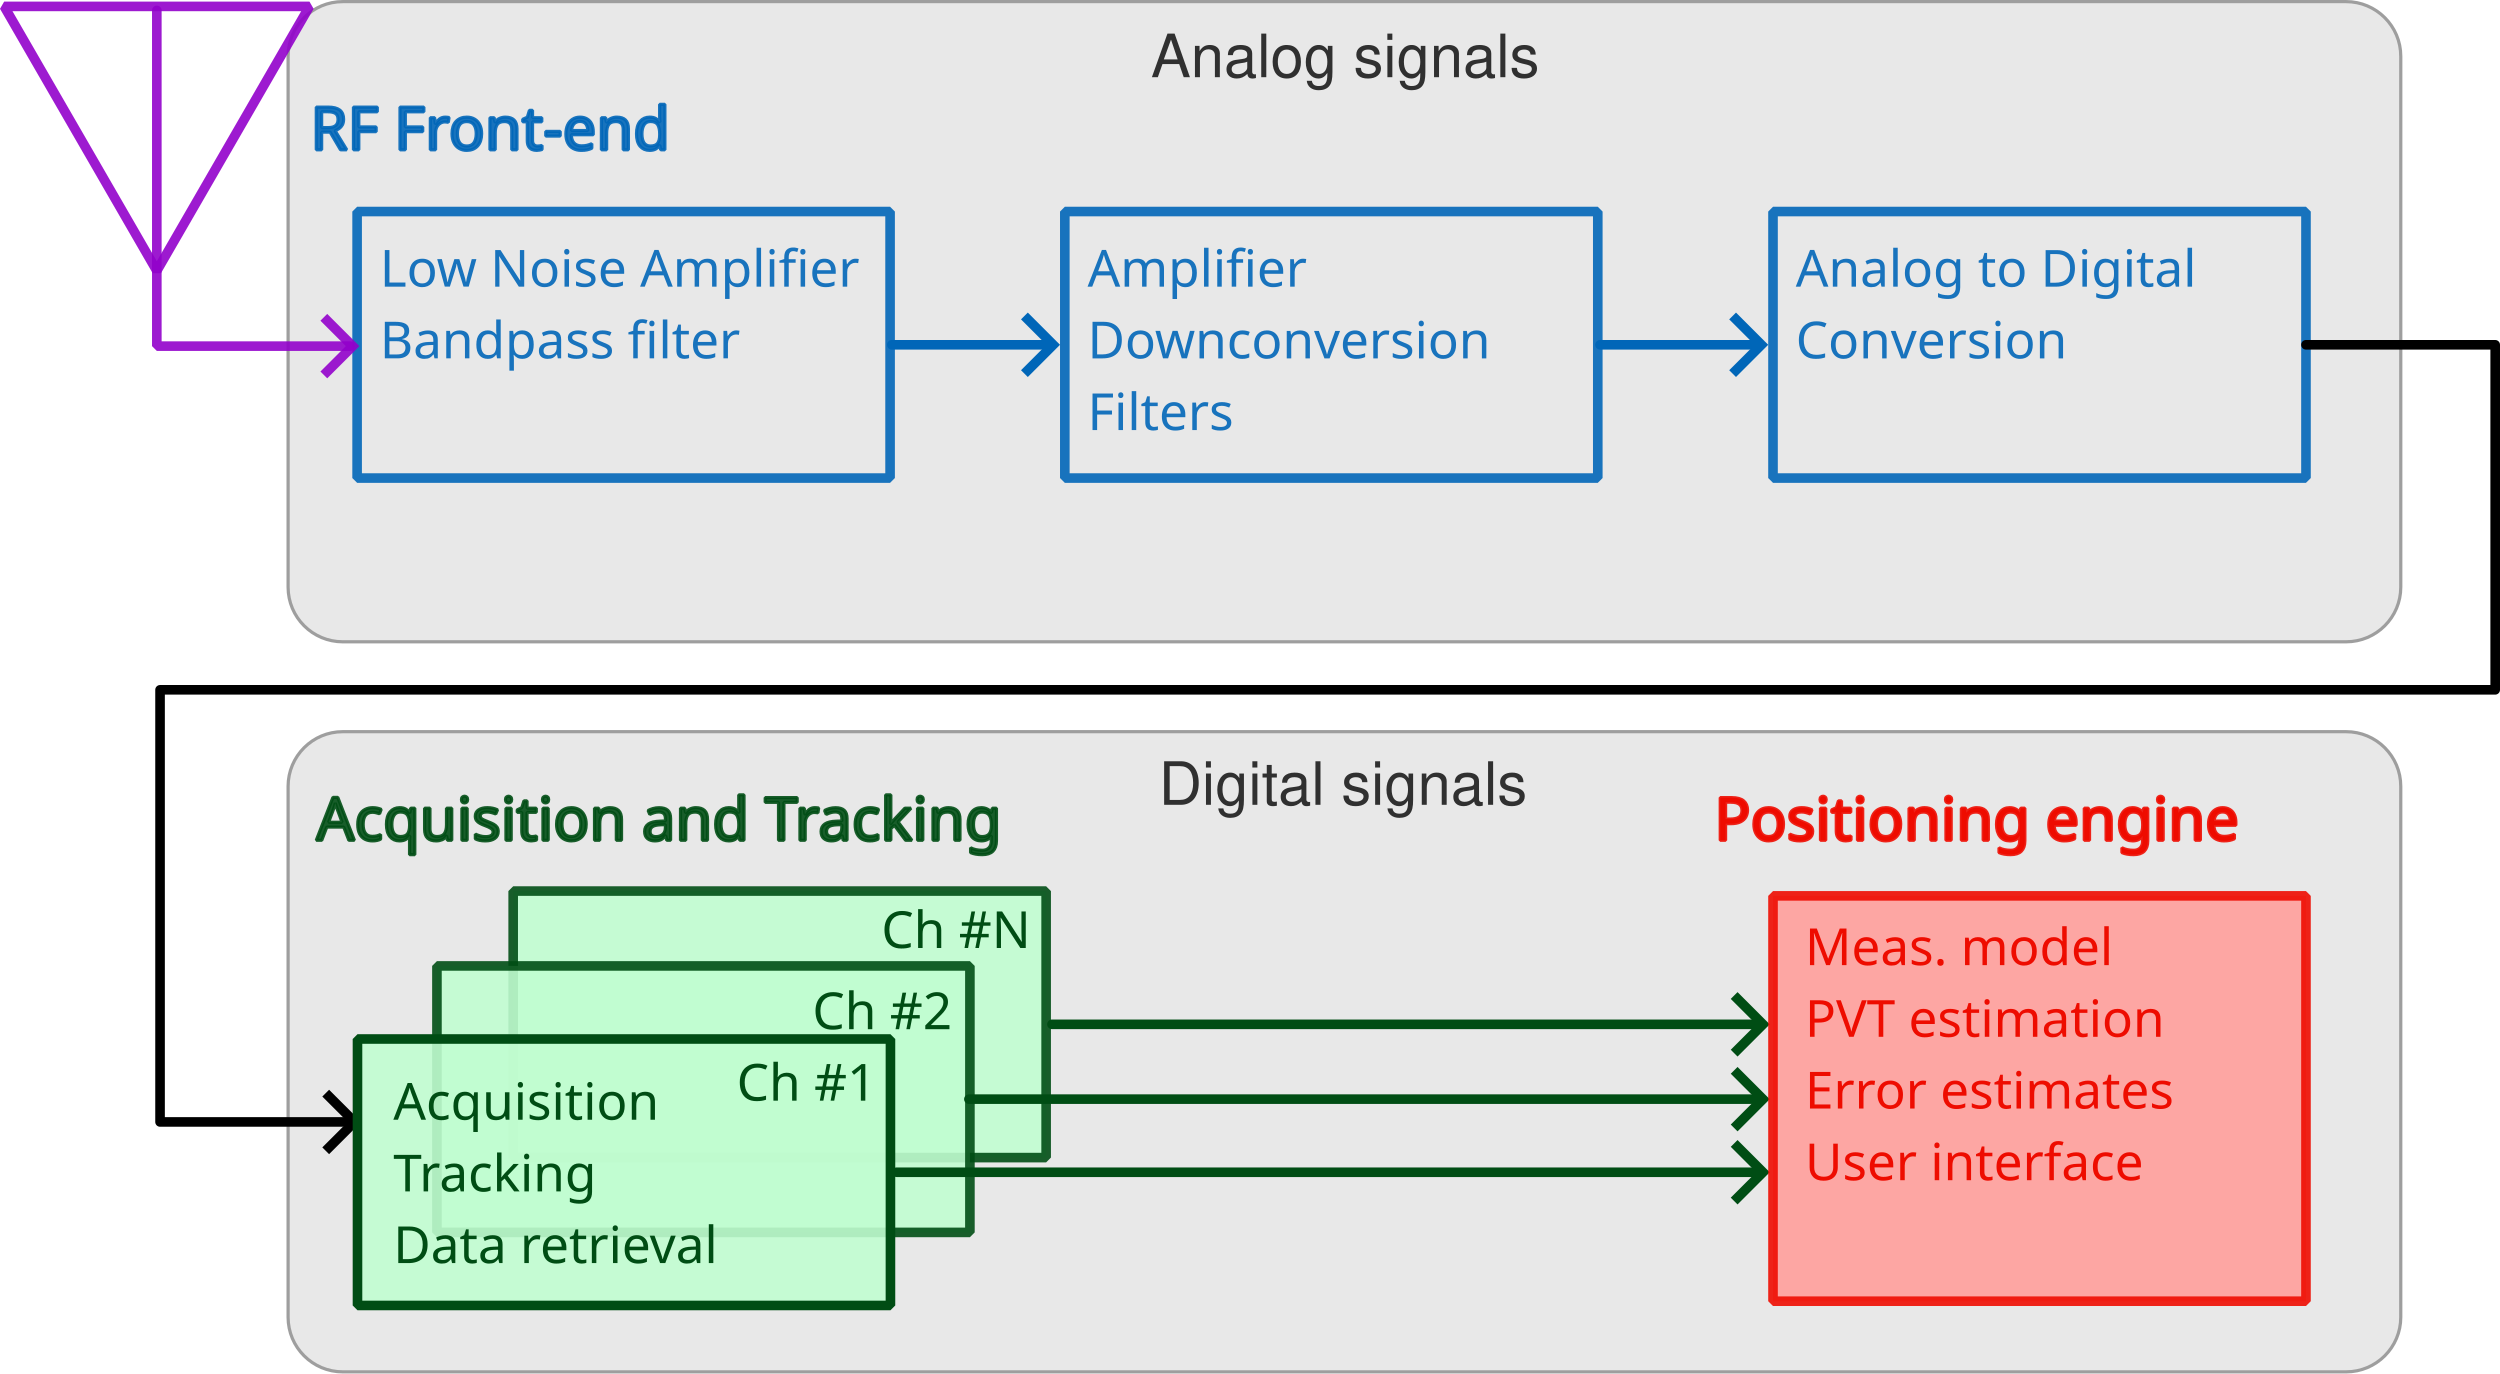
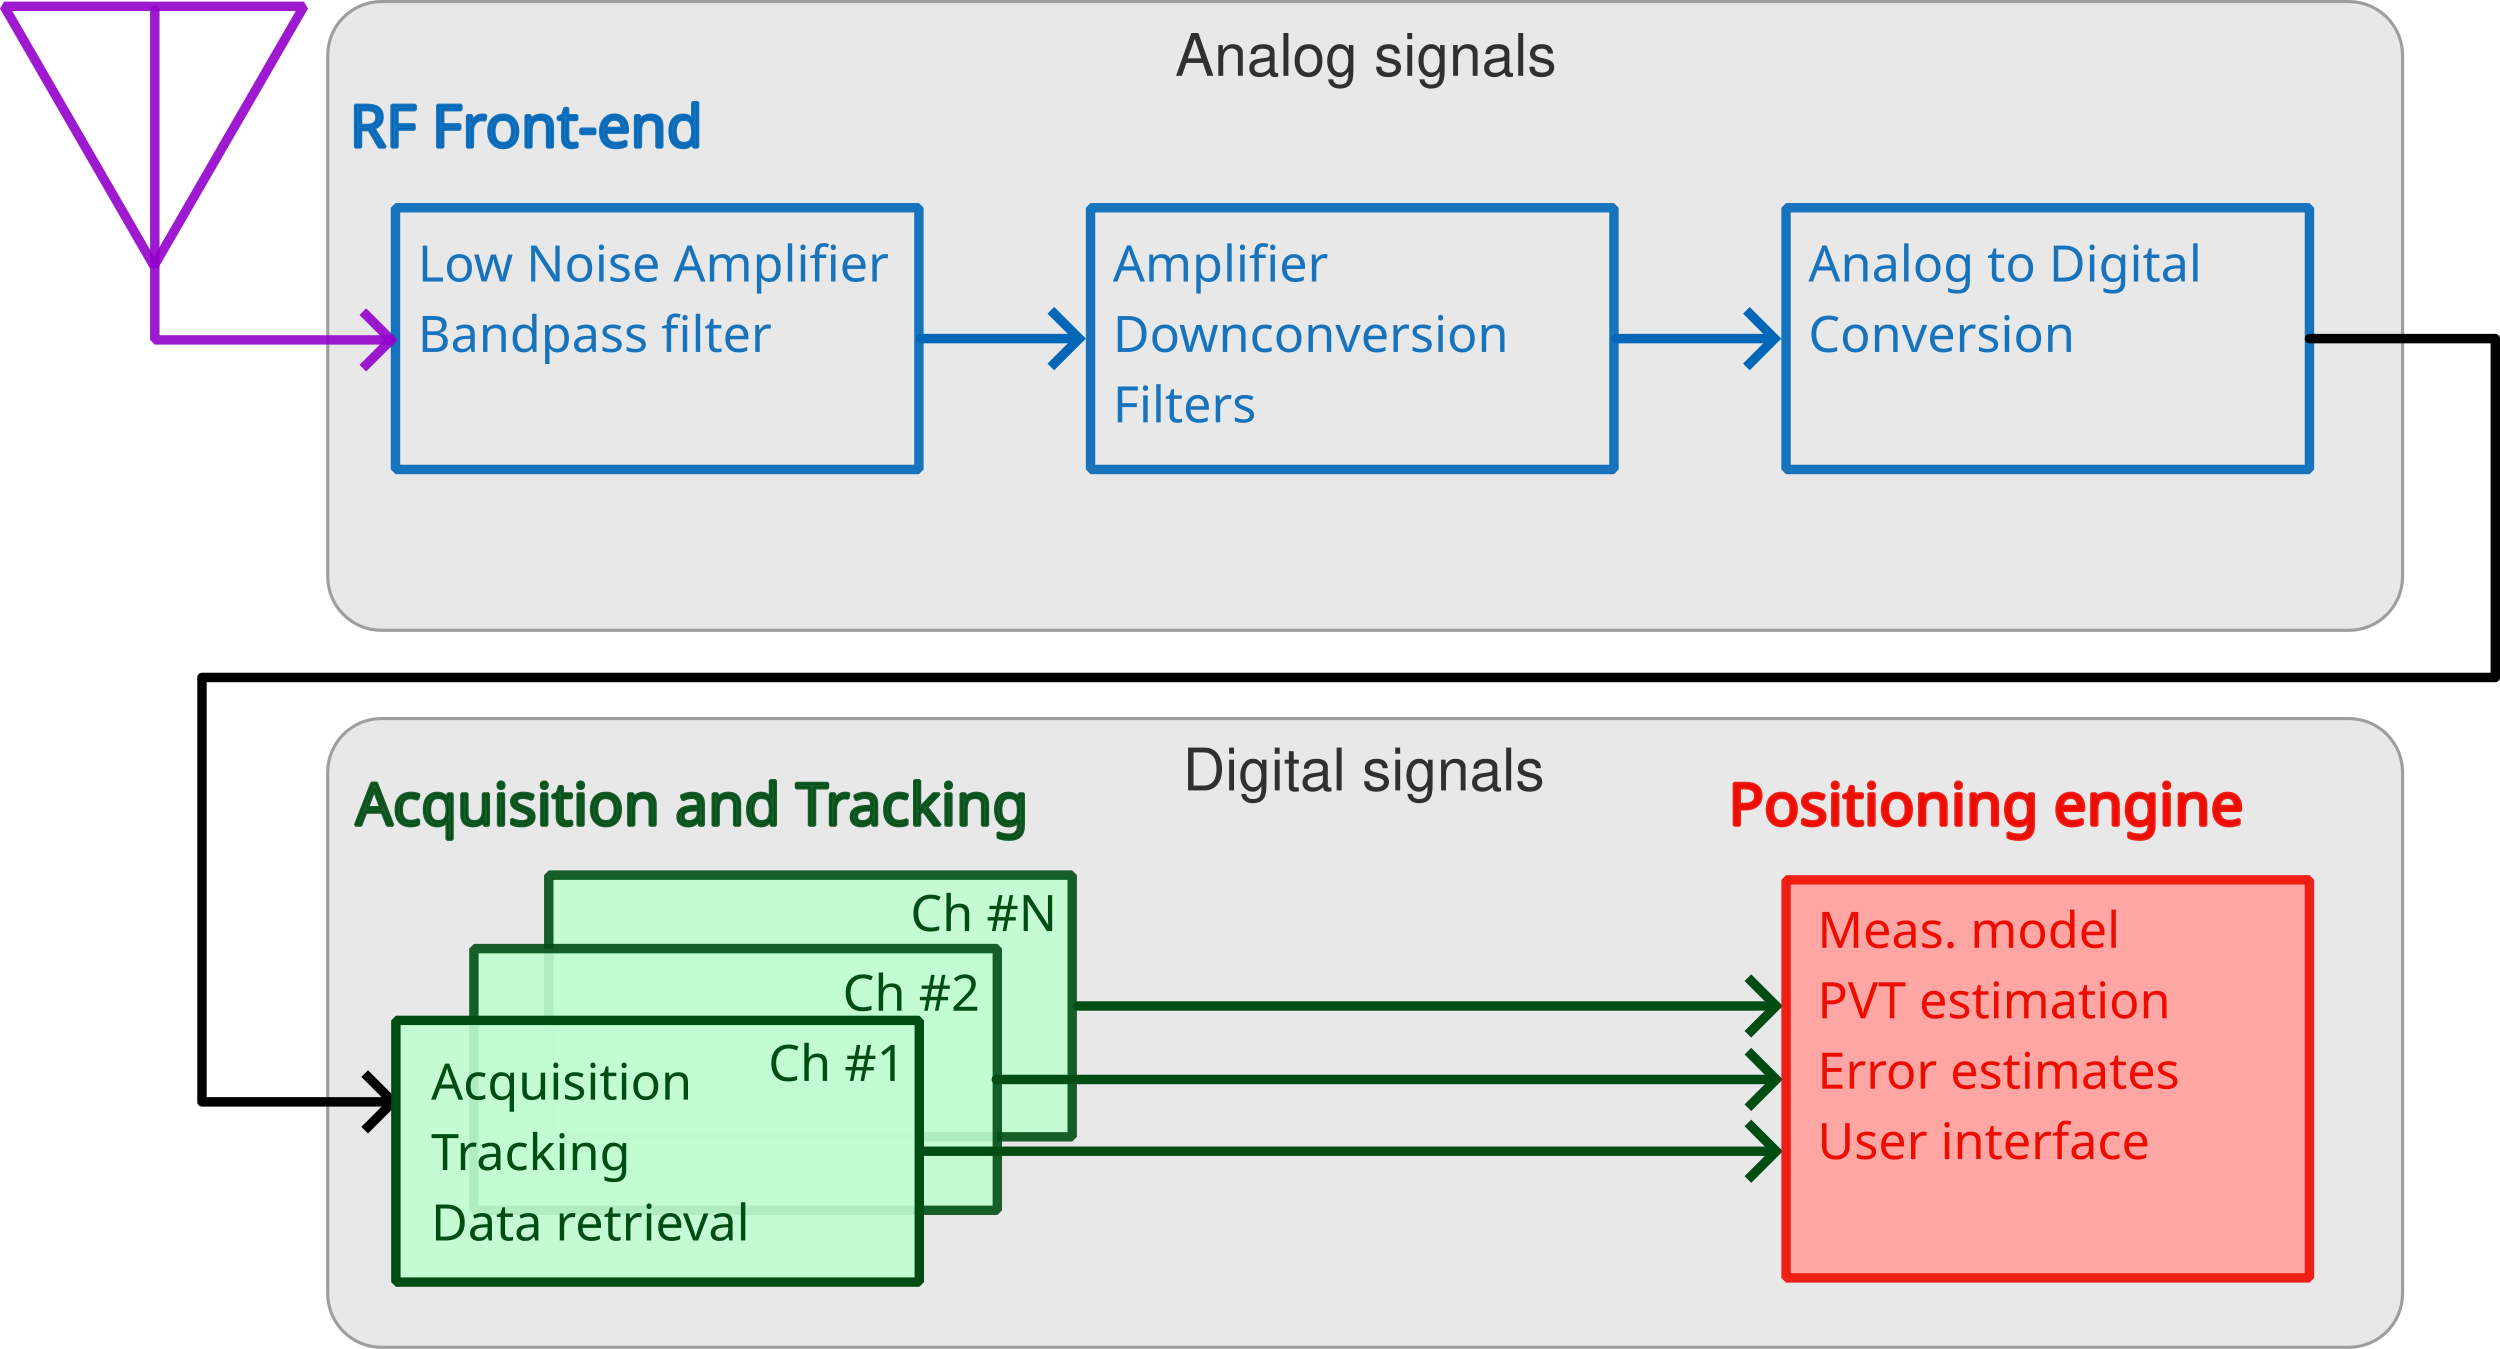
- <svg xmlns="http://www.w3.org/2000/svg" width="206.639mm" height="113.526mm" viewBox="0 0 781 429.073" version="1.1" id="svg1" xml:space="preserve">
+ <svg xmlns="http://www.w3.org/2000/svg" width="210.41mm" height="113.526mm" viewBox="0 0 795.249 429.073" version="1.1" id="svg1" xml:space="preserve">
  <defs id="defs1">
    <marker style="overflow:visible" id="marker5" refX="0" refY="0" orient="auto-start-reverse" markerWidth="1" markerHeight="1" viewBox="0 0 1 1" preserveAspectRatio="xMidYMid">
      <path style="fill:none;stroke:context-stroke;stroke-width:1;stroke-linecap:butt" d="M 3,-3 0,0 3,3" transform="rotate(180,0.125,0)" id="path5" />
    </marker>
    <marker style="overflow:visible" id="ArrowWide" refX="0" refY="0" orient="auto-start-reverse" markerWidth="1" markerHeight="1" viewBox="0 0 1 1" preserveAspectRatio="xMidYMid">
      <path style="fill:none;stroke:context-stroke;stroke-width:1;stroke-linecap:butt" d="M 3,-3 0,0 3,3" transform="rotate(180,0.125,0)" id="path3" />
    </marker>
    <marker style="overflow:visible" id="marker5-5-8" refX="0" refY="0" orient="auto-start-reverse" markerWidth="1" markerHeight="1" viewBox="0 0 1 1" preserveAspectRatio="xMidYMid">
      <path style="fill:none;stroke:context-stroke;stroke-width:1;stroke-linecap:butt" d="M 3,-3 0,0 3,3" transform="rotate(180,0.125,0)" id="path5-9-3" />
    </marker>
    <marker style="overflow:visible" id="marker5-5" refX="0" refY="0" orient="auto-start-reverse" markerWidth="1" markerHeight="1" viewBox="0 0 1 1" preserveAspectRatio="xMidYMid">
      <path style="fill:none;stroke:context-stroke;stroke-width:1;stroke-linecap:butt" d="M 3,-3 0,0 3,3" transform="rotate(180,0.125,0)" id="path5-9" />
    </marker>
    <marker style="overflow:visible" id="marker5-5-8-2" refX="0" refY="0" orient="auto-start-reverse" markerWidth="1" markerHeight="1" viewBox="0 0 1 1" preserveAspectRatio="xMidYMid">
      <path style="fill:none;stroke:context-stroke;stroke-width:1;stroke-linecap:butt" d="M 3,-3 0,0 3,3" transform="rotate(180,0.125,0)" id="path5-9-3-9" />
    </marker>
    <marker style="overflow:visible" id="marker5-5-8-8" refX="0" refY="0" orient="auto-start-reverse" markerWidth="1" markerHeight="1" viewBox="0 0 1 1" preserveAspectRatio="xMidYMid">
      <path style="fill:none;stroke:context-stroke;stroke-width:1;stroke-linecap:butt" d="M 3,-3 0,0 3,3" transform="rotate(180,0.125,0)" id="path5-9-3-4" />
    </marker>
  </defs>
-   <g id="layer1" transform="translate(-124.2219,-257.2454)">
+   <g id="layer1" transform="translate(-109.9719,-257.2454)">
    <rect style="fill:#e8e8e8;fill-opacity:1;stroke:#9e9e9e;stroke-width:1.004;stroke-linecap:round;stroke-linejoin:round;stroke-dasharray:none;stroke-opacity:1" id="rect7" width="659.998" height="199.996" x="214.224" y="257.748" ry="17.09" />
    <rect style="fill:#e8e8e8;fill-opacity:1;stroke:#9e9e9e;stroke-width:1.004;stroke-linecap:round;stroke-linejoin:round;stroke-dasharray:none;stroke-opacity:1" id="rect7-0" width="659.998" height="199.996" x="214.222" y="485.82" ry="17.09" />
-     <path style="fill:none;stroke:#9200ca;stroke-width:3.001;stroke-linecap:round;stroke-linejoin:bevel;stroke-dasharray:none;stroke-opacity:0.898" id="path1" d="m 224.235,201.425 -47.69,-82.602 95.381,0 z" transform="translate(-51.02362,140.4227)" />
+     <path style="fill:none;stroke:#9200ca;stroke-width:3.001;stroke-linecap:round;stroke-linejoin:bevel;stroke-dasharray:none;stroke-opacity:0.898" id="path1" d="m 224.235,201.425 -47.69,-82.602 95.381,0 z" transform="translate(-65.27362,140.4227)" />
    <rect style="fill:none;stroke:#0066b8;stroke-width:3;stroke-linecap:round;stroke-linejoin:bevel;stroke-opacity:0.898" id="rect1" width="166.498" height="83.249" x="235.785" y="323.334" />
    <text xml:space="preserve" style="font-size:18.667px;line-height:1.4;font-family:Sans;-inkscape-font-specification:'Sans, Normal';text-align:center;writing-mode:lr-tb;direction:ltr;text-anchor:middle;fill:#0065b8;fill-opacity:0.898;stroke:#0065b8;stroke-width:1;stroke-linecap:round;stroke-linejoin:bevel;stroke-dasharray:none;stroke-opacity:0.898" x="289.503" y="304.029" id="text1">
      <tspan x="289.503" y="304.029" style="font-size:18.667px;fill:#0065b8;fill-opacity:0.898;stroke:#0065b8;stroke-width:1;stroke-dasharray:none;stroke-opacity:0.898" id="tspan2">RF Front-end</tspan>
    </text>
    <text xml:space="preserve" style="font-size:16px;line-height:1.4;font-family:Sans;-inkscape-font-specification:'Sans, Normal';text-align:start;writing-mode:lr-tb;direction:ltr;text-anchor:start;fill:#0065b8;fill-opacity:0.898;stroke:#0065b8;stroke-width:1;stroke-linecap:round;stroke-linejoin:bevel;stroke-dasharray:none;stroke-opacity:0.898" x="242.893" y="346.798" id="text1-2">
      <tspan x="242.893" y="346.798" style="font-size:16px;fill:#0065b8;fill-opacity:0.898;stroke:none;stroke-width:1;stroke-dasharray:none;stroke-opacity:0.898" id="tspan2-9">Low Noise Amplifier</tspan>
      <tspan x="242.893" y="369.198" style="font-size:16px;fill:#0065b8;fill-opacity:0.898;stroke:none;stroke-width:1;stroke-dasharray:none;stroke-opacity:0.898" id="tspan4">Bandpass filter</tspan>
    </text>
    <g id="g5" transform="translate(36.63053,-162.3082)">
      <rect style="fill:none;stroke:#0066b8;stroke-width:3;stroke-linecap:round;stroke-linejoin:bevel;stroke-opacity:0.898" id="rect1-9" width="166.498" height="83.249" x="420.241" y="485.642" />
      <text xml:space="preserve" style="font-size:16px;line-height:1.4;font-family:Sans;-inkscape-font-specification:'Sans, Normal';text-align:start;writing-mode:lr-tb;direction:ltr;text-anchor:start;fill:#0065b8;fill-opacity:0.898;stroke:#0065b8;stroke-width:1;stroke-linecap:round;stroke-linejoin:bevel;stroke-dasharray:none;stroke-opacity:0.898" x="427.349" y="509.107" id="text1-2-3">
        <tspan x="427.349" y="509.107" style="font-size:16px;fill:#0065b8;fill-opacity:0.898;stroke:none;stroke-width:1;stroke-dasharray:none;stroke-opacity:0.898" id="tspan2-9-6">Amplifier</tspan>
        <tspan x="427.349" y="531.507" style="font-size:16px;fill:#0065b8;fill-opacity:0.898;stroke:none;stroke-width:1;stroke-dasharray:none;stroke-opacity:0.898" id="tspan4-0">Downconversion</tspan>
        <tspan x="427.349" y="553.907" style="font-size:16px;fill:#0065b8;fill-opacity:0.898;stroke:none;stroke-width:1;stroke-dasharray:none;stroke-opacity:0.898" id="tspan5">Filters</tspan>
      </text>
    </g>
    <g id="g5-8" transform="translate(54.34523,-23.00274)">
      <g id="g7" transform="translate(203.5243,-139.3055)">
        <rect style="fill:none;stroke:#0066b8;stroke-width:3;stroke-linecap:round;stroke-linejoin:bevel;stroke-opacity:0.898" id="rect1-9-7" width="166.498" height="83.249" x="420.241" y="485.642" />
        <text xml:space="preserve" style="font-size:16px;line-height:1.4;font-family:Sans;-inkscape-font-specification:'Sans, Normal';text-align:start;writing-mode:lr-tb;direction:ltr;text-anchor:start;fill:#0065b8;fill-opacity:0.898;stroke:#0065b8;stroke-width:1;stroke-linecap:round;stroke-linejoin:bevel;stroke-dasharray:none;stroke-opacity:0.898" x="427.349" y="509.107" id="text1-2-3-9">
          <tspan x="427.349" y="509.107" style="font-size:16px;fill:#0065b8;fill-opacity:0.898;stroke:none;stroke-width:1;stroke-dasharray:none;stroke-opacity:0.898" id="tspan5-2">Analog to Digital</tspan>
          <tspan x="427.349" y="531.507" style="font-size:16px;fill:#0065b8;fill-opacity:0.898;stroke:none;stroke-width:1;stroke-dasharray:none;stroke-opacity:0.898" id="tspan7">Conversion</tspan>
        </text>
      </g>
    </g>
-     <path style="fill:none;fill-opacity:0.898;stroke:#9200ca;stroke-width:3;stroke-linecap:round;stroke-linejoin:bevel;stroke-dasharray:none;stroke-opacity:0.898;marker-end:url(#ArrowWide)" d="m 173.212,260.489 v 104.882 h 60.423" id="path2" />
+     <path style="fill:none;fill-opacity:0.898;stroke:#9200ca;stroke-width:3;stroke-linecap:round;stroke-linejoin:bevel;stroke-dasharray:none;stroke-opacity:0.898;marker-end:url(#ArrowWide)" d="m 159.222,260.489 v 104.882 h 74.413" id="path2" />
    <path style="fill:#ffc9ae;fill-opacity:0.898;stroke:#0066b8;stroke-width:3.001;stroke-linecap:round;stroke-linejoin:bevel;stroke-dasharray:none;stroke-opacity:1;marker-end:url(#marker5)" d="m 402.818,364.958 h 49.681" id="path4" />
    <path style="fill:#ffc9ae;fill-opacity:0.898;stroke:#0066b8;stroke-width:3.001;stroke-linecap:round;stroke-linejoin:bevel;stroke-dasharray:none;stroke-opacity:1;marker-end:url(#marker5-5)" d="m 624.057,364.958 h 49.681" id="path4-8" />
    <text xml:space="preserve" style="font-style:italic;font-size:18.667px;line-height:1.4;font-family:'Nimbus Roman';-inkscape-font-specification:'Nimbus Roman,  Italic';writing-mode:lr-tb;direction:ltr;fill:#e8e8e8;fill-opacity:1;stroke:#9e9e9e;stroke-width:1;stroke-linecap:round;stroke-linejoin:round;stroke-dasharray:none;stroke-opacity:1" x="483.762" y="281.353" id="text8">
      <tspan id="tspan8" x="483.762" y="281.353" style="font-style:normal;font-variant:normal;font-weight:normal;font-stretch:normal;font-family:'Nimbus Sans';-inkscape-font-specification:'Nimbus Sans';fill:#303030;fill-opacity:1;stroke:none">Analog signals</tspan>
    </text>
    <text xml:space="preserve" style="font-style:italic;font-size:18.667px;line-height:1.4;font-family:'Nimbus Roman';-inkscape-font-specification:'Nimbus Roman,  Italic';writing-mode:lr-tb;direction:ltr;fill:#e8e8e8;fill-opacity:1;stroke:#9e9e9e;stroke-width:1;stroke-linecap:round;stroke-linejoin:round;stroke-dasharray:none;stroke-opacity:1" x="486.242" y="508.668" id="text8-6">
      <tspan id="tspan8-6" x="486.242" y="508.668" style="font-style:normal;font-variant:normal;font-weight:normal;font-stretch:normal;font-family:'Nimbus Sans';-inkscape-font-specification:'Nimbus Sans';fill:#303030;fill-opacity:1;stroke:none">Digital signals</tspan>
    </text>
    <path style="fill:none;fill-opacity:1;stroke:#000000;stroke-width:3;stroke-linecap:round;stroke-linejoin:round;stroke-dasharray:none;stroke-opacity:1;marker-end:url(#marker5)" d="m 844.608,364.958 59.113,1e-5 V 472.745 H 174.222 v 135 h 60" id="path8" />
    <g id="g12" transform="translate(20.3164,13.49999)">
      <rect style="fill:#c0fcd0;fill-opacity:0.898;stroke:#004d14;stroke-width:3;stroke-linecap:round;stroke-linejoin:bevel;stroke-opacity:0.898" id="rect1-0-4-2-4" width="166.498" height="83.249" x="264.222" y="522.121" />
      <text xml:space="preserve" style="font-size:16px;line-height:1.4;font-family:Sans;-inkscape-font-specification:'Sans, Normal';text-align:start;writing-mode:lr-tb;direction:ltr;text-anchor:start;fill:#004d14;fill-opacity:1;stroke:none;stroke-width:1;stroke-linecap:round;stroke-linejoin:bevel;stroke-dasharray:none;stroke-opacity:1" x="379.246" y="539.905" id="text1-2-32-7-4">
        <tspan x="379.246" y="539.905" style="font-size:16px;fill:#004d14;fill-opacity:1;stroke:none;stroke-width:1;stroke-dasharray:none;stroke-opacity:1" id="tspan10-6-3">Ch #N</tspan>
      </text>
    </g>
    <g id="g13" transform="translate(10.3164,23.49999)">
      <rect style="fill:#c0fcd0;fill-opacity:0.898;stroke:#004d14;stroke-width:3;stroke-linecap:round;stroke-linejoin:bevel;stroke-opacity:0.898" id="rect1-0-4-7" width="166.498" height="83.249" x="250.405" y="535.496" />
      <text xml:space="preserve" style="font-size:16px;line-height:1.4;font-family:Sans;-inkscape-font-specification:'Sans, Normal';text-align:start;writing-mode:lr-tb;direction:ltr;text-anchor:start;fill:#004d14;fill-opacity:1;stroke:none;stroke-width:1;stroke-linecap:round;stroke-linejoin:bevel;stroke-dasharray:none;stroke-opacity:1" x="367.703" y="555.265" id="text1-2-32-7-5">
        <tspan x="367.703" y="555.265" style="font-size:16px;fill:#004d14;fill-opacity:1;stroke:none;stroke-width:1;stroke-dasharray:none;stroke-opacity:1" id="tspan10-6-2">Ch #2</tspan>
      </text>
    </g>
    <rect style="fill:#c0fcd0;fill-opacity:0.898;stroke:#004d14;stroke-width:3;stroke-linecap:round;stroke-linejoin:bevel;stroke-opacity:1" id="rect1-0-6" width="166.498" height="83.249" x="235.901" y="581.827" />
    <text xml:space="preserve" style="font-size:18.667px;line-height:1.4;font-family:Sans;-inkscape-font-specification:'Sans, Normal';text-align:center;writing-mode:lr-tb;direction:ltr;text-anchor:middle;fill:#004d14;fill-opacity:0.898;stroke:#004d14;stroke-width:1;stroke-linecap:round;stroke-linejoin:bevel;stroke-dasharray:none;stroke-opacity:0.898" x="342.2" y="519.747" id="text1-3-5">
      <tspan x="342.2" y="519.747" style="font-size:18.667px;fill:#004d14;fill-opacity:0.898;stroke:#004d14;stroke-width:1;stroke-dasharray:none;stroke-opacity:0.898" id="tspan2-6-7">Acquisition and Tracking</tspan>
    </text>
    <path style="fill:#ffc9ae;fill-opacity:0.898;stroke:#004d14;stroke-width:3.001;stroke-linecap:round;stroke-linejoin:bevel;stroke-dasharray:none;stroke-opacity:1;marker-end:url(#marker5-5-8)" d="M 452.847,577.245 H 674.222" id="path4-1-5" />
    <path style="fill:#ffc9ae;fill-opacity:0.898;stroke:#004d14;stroke-width:3.001;stroke-linecap:round;stroke-linejoin:bevel;stroke-dasharray:none;stroke-opacity:1;marker-end:url(#marker5-5-8-2)" d="M 426.904,600.621 H 674.222" id="path4-1-5-9" />
    <path style="fill:#ffc9ae;fill-opacity:0.898;stroke:#004d14;stroke-width:3.001;stroke-linecap:round;stroke-linejoin:bevel;stroke-dasharray:none;stroke-opacity:1;marker-end:url(#marker5-5-8-8)" d="m 404.311,623.452 h 269.911" id="path4-1-5-3" />
    <g id="g14" transform="translate(148.8884)">
      <rect style="fill:#ff9e9b;fill-opacity:0.898;stroke:#ee0c00;stroke-width:3;stroke-linecap:round;stroke-linejoin:bevel;stroke-opacity:0.898" id="rect1-8" width="166.498" height="126.625" x="529.222" y="537.121" />
      <text xml:space="preserve" style="font-size:18.667px;line-height:1.4;font-family:Sans;-inkscape-font-specification:'Sans, Normal';text-align:center;writing-mode:lr-tb;direction:ltr;text-anchor:middle;fill:#ee0c00;fill-opacity:1;stroke:#ee0c00;stroke-width:1;stroke-linecap:round;stroke-linejoin:bevel;stroke-dasharray:none;stroke-opacity:0.898" x="609.83" y="519.747" id="text1-0">
        <tspan x="609.83" y="519.747" style="font-size:18.667px;fill:#ee0c00;fill-opacity:1;stroke:#ee0c00;stroke-width:1;stroke-dasharray:none;stroke-opacity:0.898" id="tspan3">Positioning engine</tspan>
      </text>
      <text xml:space="preserve" style="font-size:16px;line-height:1.4;font-family:Sans;-inkscape-font-specification:'Sans, Normal';text-align:start;writing-mode:lr-tb;direction:ltr;text-anchor:start;fill:#004d14;fill-opacity:1;stroke:none;stroke-width:1;stroke-linecap:round;stroke-linejoin:bevel;stroke-dasharray:none;stroke-opacity:1" x="539.222" y="558.745" id="text1-2-32">
        <tspan x="539.222" y="558.745" style="font-size:16px;fill:#ee0c00;fill-opacity:1;stroke:none;stroke-width:1;stroke-dasharray:none;stroke-opacity:1" id="tspan4-6">Meas. model</tspan>
        <tspan x="539.222" y="581.145" style="font-size:16px;fill:#ee0c00;fill-opacity:1;stroke:none;stroke-width:1;stroke-dasharray:none;stroke-opacity:1" id="tspan9">PVT estimation</tspan>
        <tspan x="539.222" y="603.545" style="font-size:16px;fill:#ee0c00;fill-opacity:1;stroke:none;stroke-width:1;stroke-dasharray:none;stroke-opacity:1" id="tspan13">Error estimates</tspan>
        <tspan x="539.222" y="625.945" style="font-size:16px;fill:#ee0c00;fill-opacity:1;stroke:none;stroke-width:1;stroke-dasharray:none;stroke-opacity:1" id="tspan10">User interface</tspan>
      </text>
    </g>
    <text xml:space="preserve" style="font-size:16px;line-height:1.4;font-family:Sans;-inkscape-font-specification:'Sans, Normal';text-align:start;writing-mode:lr-tb;direction:ltr;text-anchor:start;fill:#004d14;fill-opacity:1;stroke:none;stroke-width:1;stroke-linecap:round;stroke-linejoin:bevel;stroke-dasharray:none;stroke-opacity:1" x="247.098" y="607.039" id="text1-2-32-8">
      <tspan x="247.098" y="607.039" style="font-size:16px;fill:#004d14;fill-opacity:1;stroke:none;stroke-width:1;stroke-dasharray:none;stroke-opacity:1" id="tspan4-6-8">Acquisition</tspan>
      <tspan x="247.098" y="629.439" style="font-size:16px;fill:#004d14;fill-opacity:1;stroke:none;stroke-width:1;stroke-dasharray:none;stroke-opacity:1" id="tspan9-4">Tracking</tspan>
      <tspan x="247.098" y="651.839" style="font-size:16px;fill:#004d14;fill-opacity:1;stroke:none;stroke-width:1;stroke-dasharray:none;stroke-opacity:1" id="tspan10-3">Data retrieval</tspan>
    </text>
    <text xml:space="preserve" style="font-size:16px;line-height:1.4;font-family:Sans;-inkscape-font-specification:'Sans, Normal';text-align:start;writing-mode:lr-tb;direction:ltr;text-anchor:start;fill:#004d14;fill-opacity:1;stroke:none;stroke-width:1;stroke-linecap:round;stroke-linejoin:bevel;stroke-dasharray:none;stroke-opacity:1" x="354.362" y="601.085" id="text1-2-32-7">
      <tspan x="354.362" y="601.085" style="font-size:16px;fill:#004d14;fill-opacity:1;stroke:none;stroke-width:1;stroke-dasharray:none;stroke-opacity:1" id="tspan10-6">Ch #1</tspan>
    </text>
  </g>
</svg>
